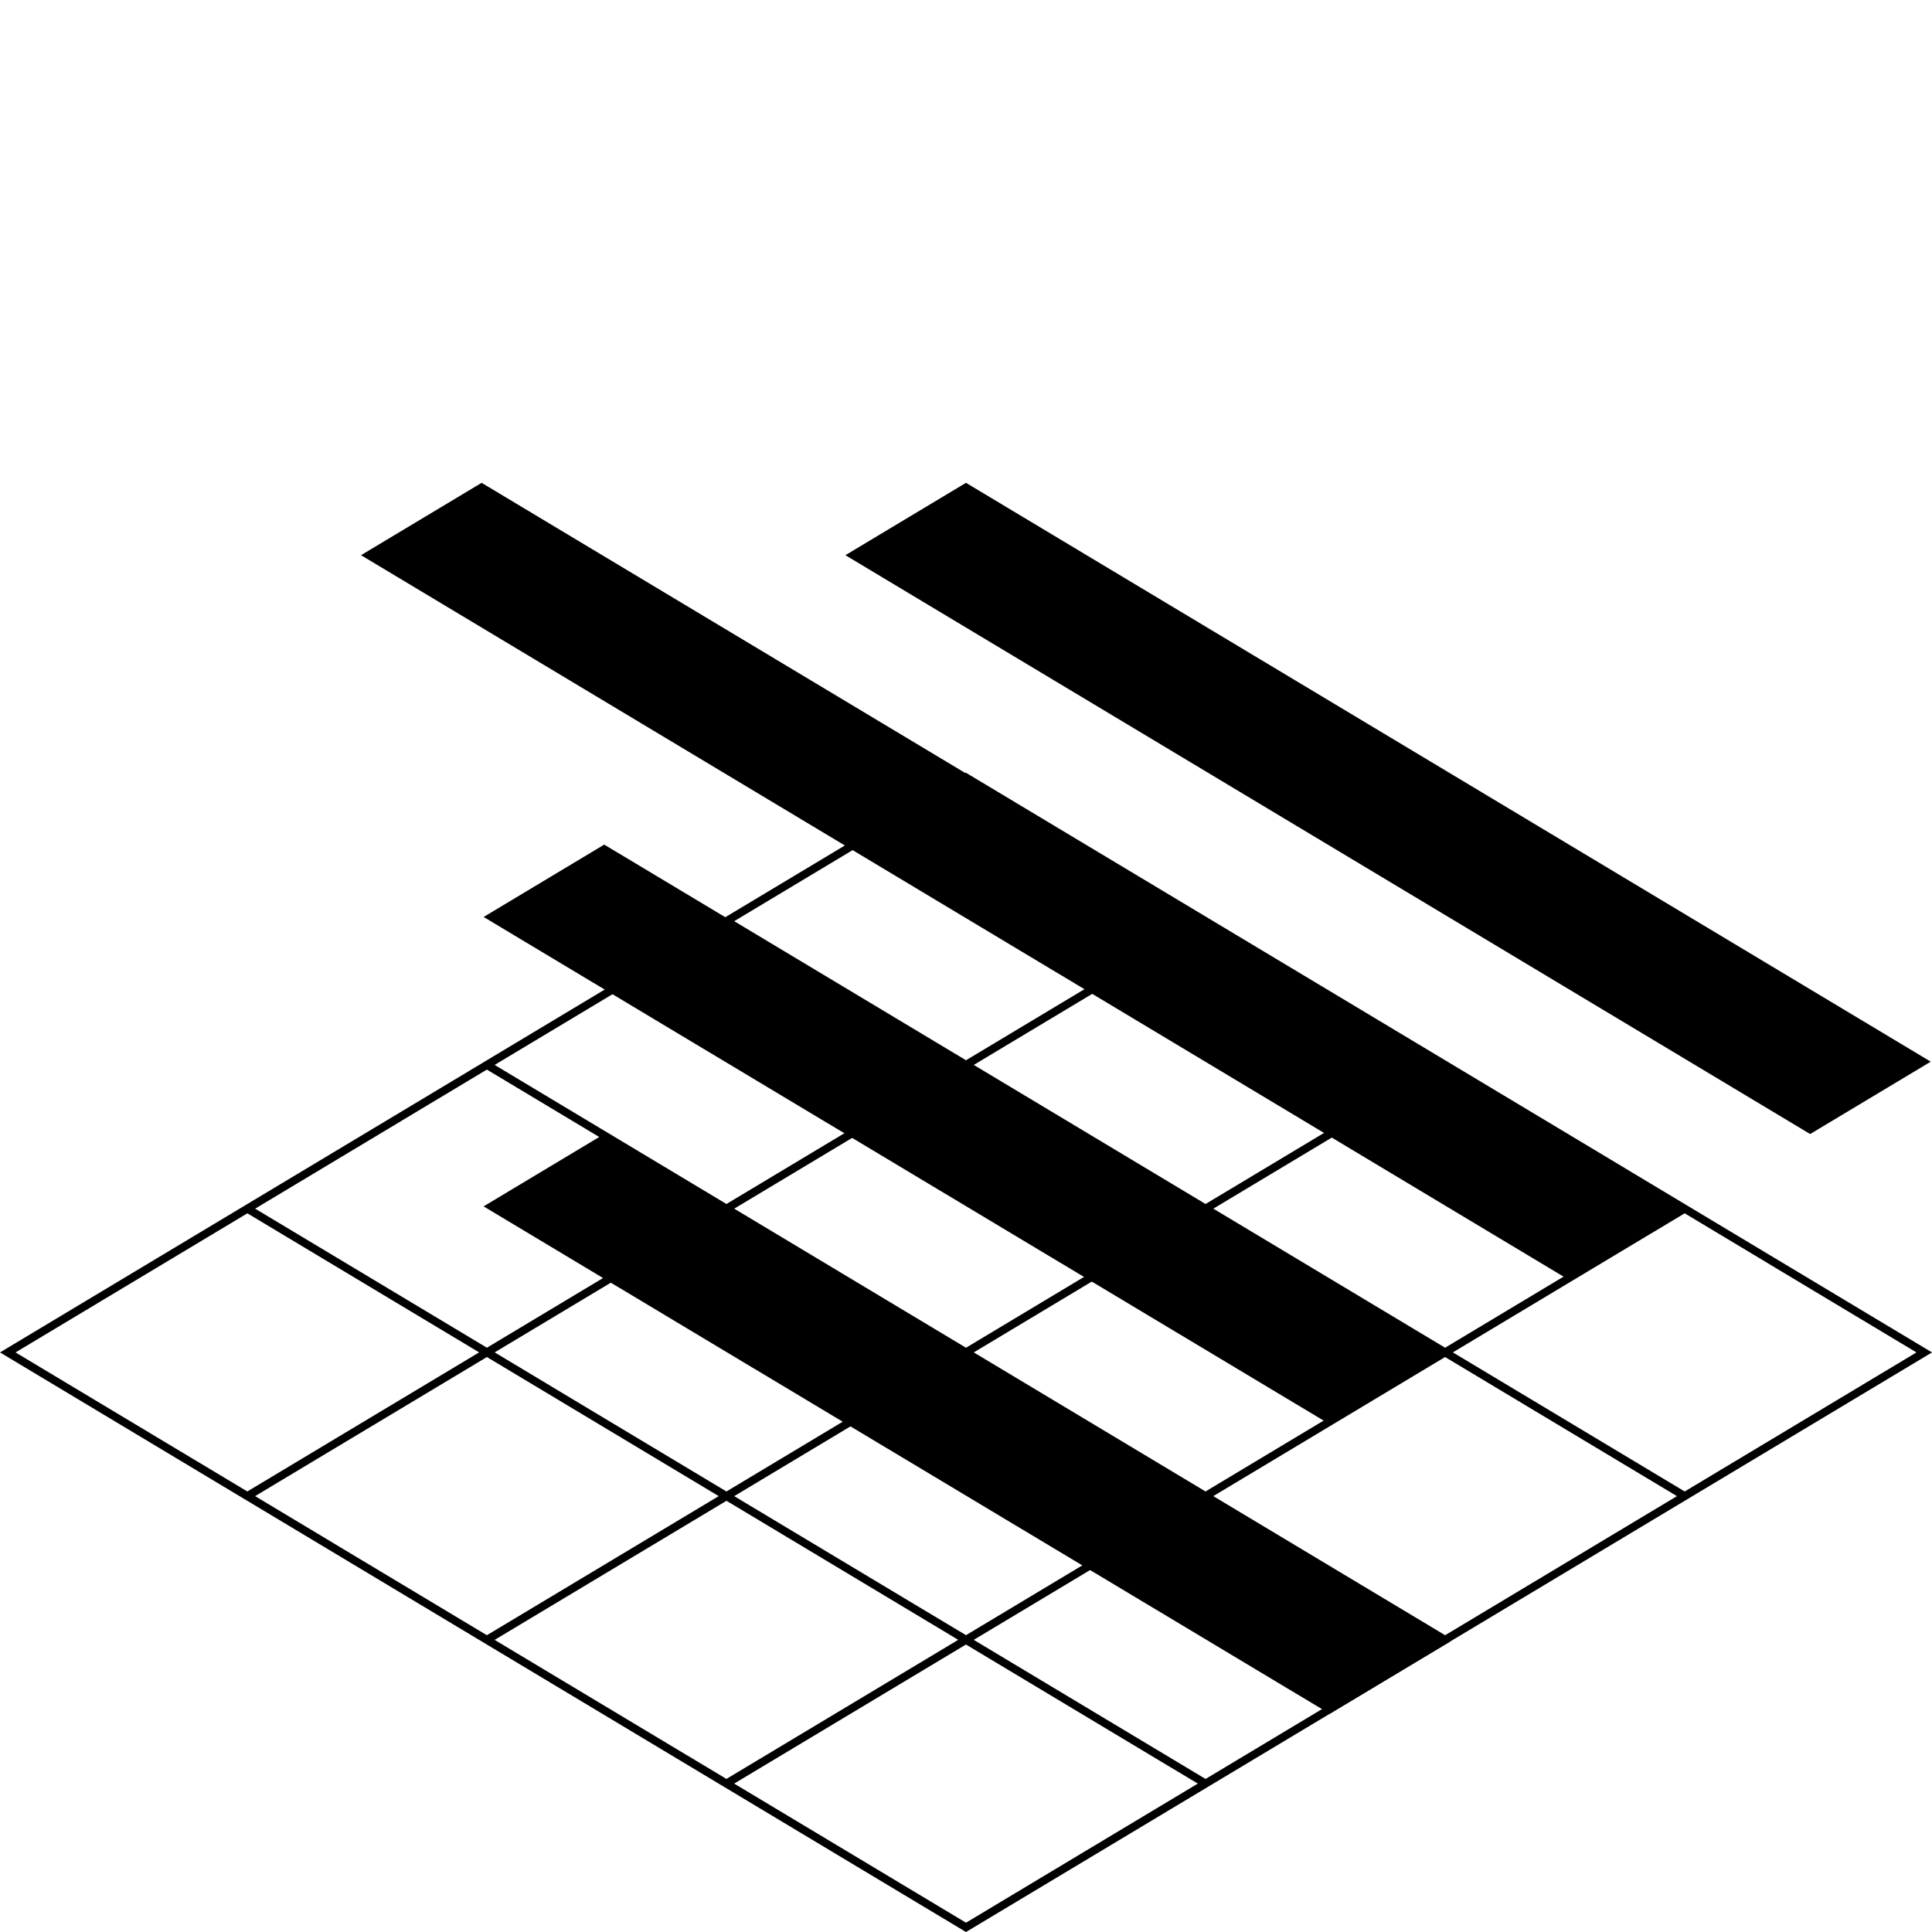
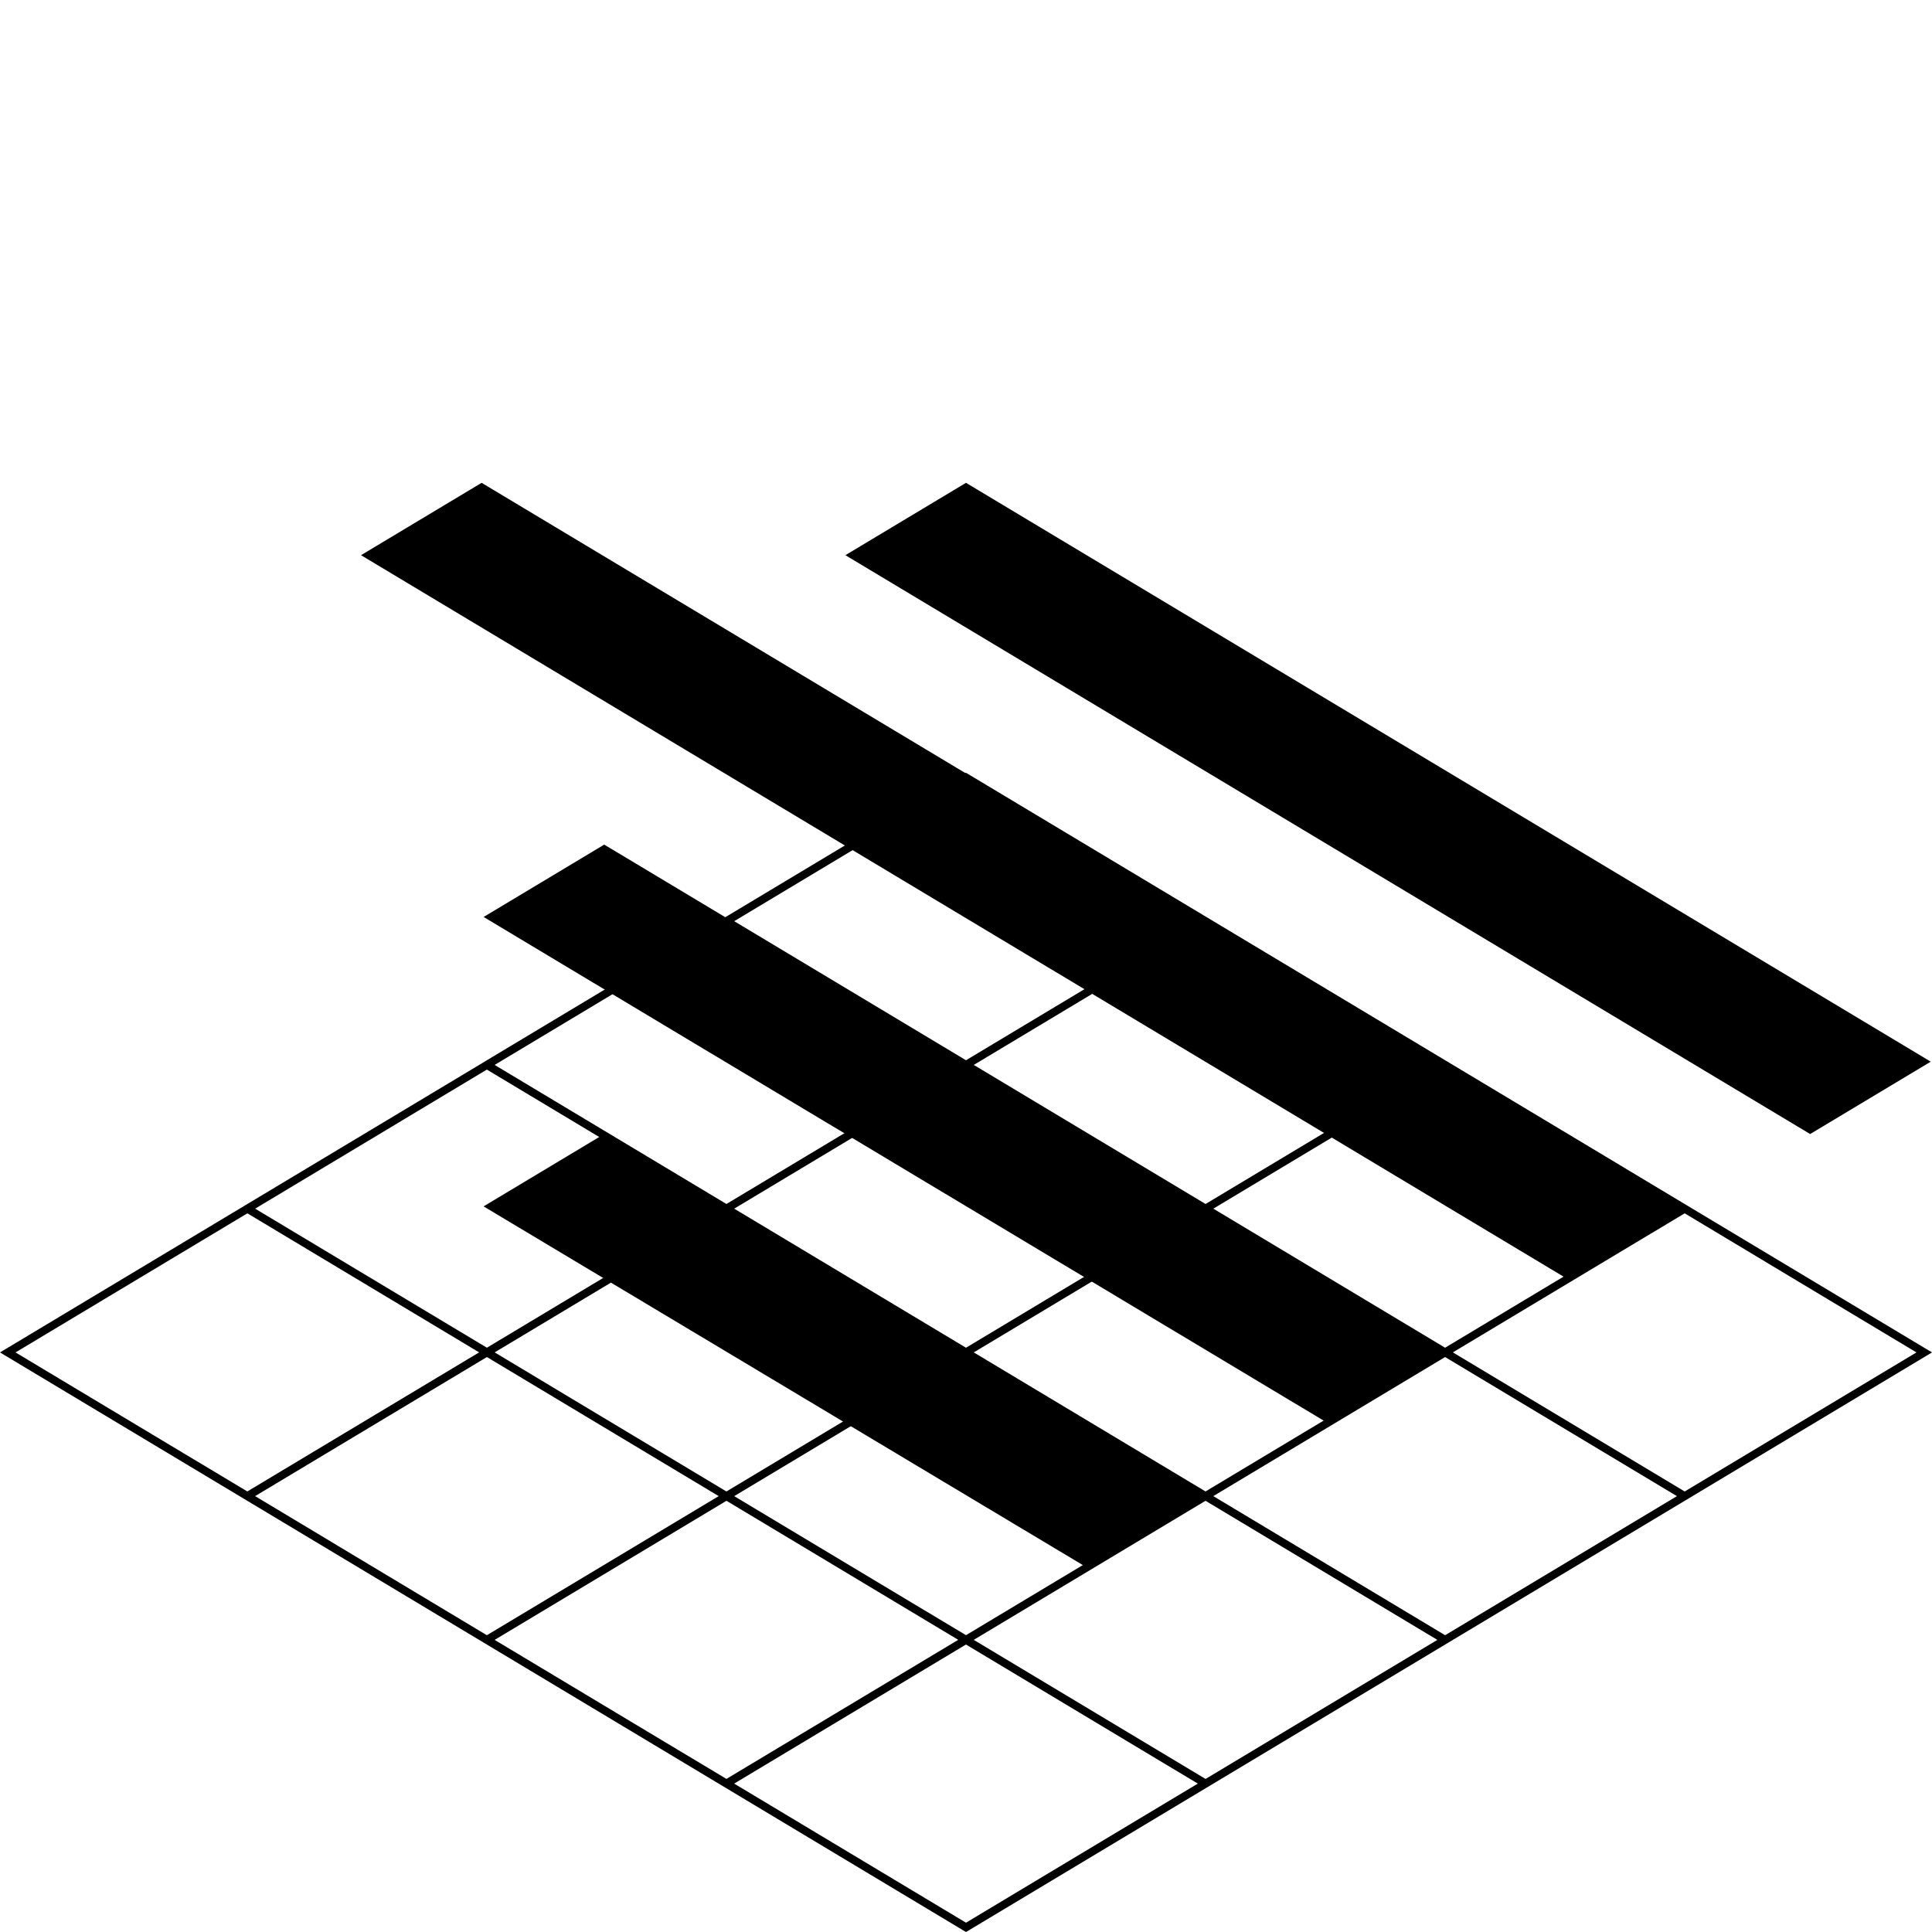
- <svg xmlns="http://www.w3.org/2000/svg" version="1.1" viewBox="0 0 240 240" xml:space="preserve">
-   <path fill-rule="evenodd" clip-rule="evenodd" d="M228.982 161.39 120.256 96.152l-.256-.153L0 168.001 120 240l120-71.999-11.018-6.611zm-108.983-29.68-28.793-17.276L120 97.157l28.793 17.277-28.794 17.276zm29.76-16.697 28.791 17.275-28.794 17.277-28.792-17.275 28.795-17.277zm-59.519.001 28.793 17.276-28.793 17.275-28.792-17.276 28.792-17.275zm29.759 17.855 28.793 17.275-28.793 17.276-28.793-17.276 28.793-17.275zm29.758 17.854 28.793 17.276-28.794 17.276-28.792-17.276 28.793-17.276zm.965-.579 28.793-17.277 28.793 17.276-28.793 17.276-28.793-17.275zm-90.239-17.276 28.792 17.276-28.792 17.275-28.791-17.275 28.791-17.276zm29.758 17.855 28.793 17.276-28.792 17.276-28.793-17.276 28.792-17.276zm-.964 35.131-28.795 17.277-28.794-17.277 28.795-17.277 28.794 17.277zm.965.579 28.792 17.275-28.795 17.277-28.792-17.275 28.795-17.277zm.965-.579 28.792-17.276 28.792 17.276-28.792 17.275-28.792-17.275zm58.549.58 28.795 17.278-28.792 17.275-28.795-17.278 28.792-17.275zm.966-.58 28.794-17.276 28.796 17.277-28.794 17.277-28.796-17.278zm29.759-17.855 28.794-17.276 18.007 10.805 10.788 6.473-28.793 17.276-28.796-17.278zm-177.759-.473 28.004-16.803 28.792 17.275-28.795 17.277-28.792-17.274.791-.475zm88.482 54.039 28.795-17.277 28.796 17.277L120 238.842l-28.796-17.277z" />
-   <path fill-rule="evenodd" clip-rule="evenodd" d="M105.019 68.968 120 59.98l119.843 71.906-14.981 8.988-119.843-71.906zm89.553 89.826 14.981-8.988L59.829 59.98l-14.981 8.988 149.724 89.826zm-29.442 18.1 14.981-8.988-105.052-62.985-14.981 8.988 105.052 62.985zm.056 35.995 14.981-8.988-105.112-63.027-14.981 8.988 105.112 63.027z" />
+ <svg xmlns="http://www.w3.org/2000/svg" version="1.1" id="Layer_1" x="0" y="0" viewBox="0 0 240 240" xml:space="preserve">
+   <path fill="#000" fill-rule="evenodd" clip-rule="evenodd" d="M228.982 161.39 120.256 96.152l-.256-.153L0 168.001 120 240l120-71.999-11.018-6.611zm-108.983-29.68-28.793-17.276L120 97.157l28.793 17.277-28.794 17.276zm29.76-16.697 28.791 17.275-28.794 17.277-28.792-17.275 28.795-17.277zm-59.519.001 28.793 17.276-28.793 17.275-28.792-17.276 28.792-17.275zm29.759 17.855 28.793 17.275-28.793 17.276-28.793-17.276 28.793-17.275zm29.758 17.854 28.793 17.276-28.794 17.276-28.792-17.276 28.793-17.276zm.965-.579 28.793-17.277 28.793 17.276-28.793 17.276-28.793-17.275zm-90.239-17.276 28.792 17.276-28.792 17.275-28.791-17.275 28.791-17.276zm29.758 17.855 28.793 17.276-28.792 17.276-28.793-17.276 28.792-17.276zm-.964 35.131-28.795 17.277-28.794-17.277 28.795-17.277 28.794 17.277zm.965.579 28.792 17.275-28.795 17.277-28.792-17.275 28.795-17.277zm.965-.579 28.792-17.276 28.792 17.276-28.792 17.275-28.792-17.275zm58.549.58 28.795 17.278-28.792 17.275-28.795-17.278 28.792-17.275zm.966-.58 28.794-17.276 28.796 17.277-28.794 17.277-28.796-17.278zm29.759-17.855 28.794-17.276 18.007 10.805 10.788 6.473-28.793 17.276-28.796-17.278zm-177.759-.473 28.004-16.803 28.792 17.275-28.795 17.277-28.792-17.274.791-.475zm88.482 54.039 28.795-17.277 28.796 17.277L120 238.842l-28.796-17.277z" />
+   <path fill="#000" fill-rule="evenodd" clip-rule="evenodd" d="M105.019 68.968 120 59.98l119.843 71.906-14.981 8.988-119.843-71.906zm89.553 89.826 14.981-8.988L59.829 59.98l-14.981 8.988 149.724 89.826zm-29.442 18.1 14.981-8.988-105.052-62.985-14.981 8.988 105.052 62.985zm-29.912 17.947 14.981-8.988-75.144-44.979-14.981 8.988 75.144 44.979z" />
</svg>
